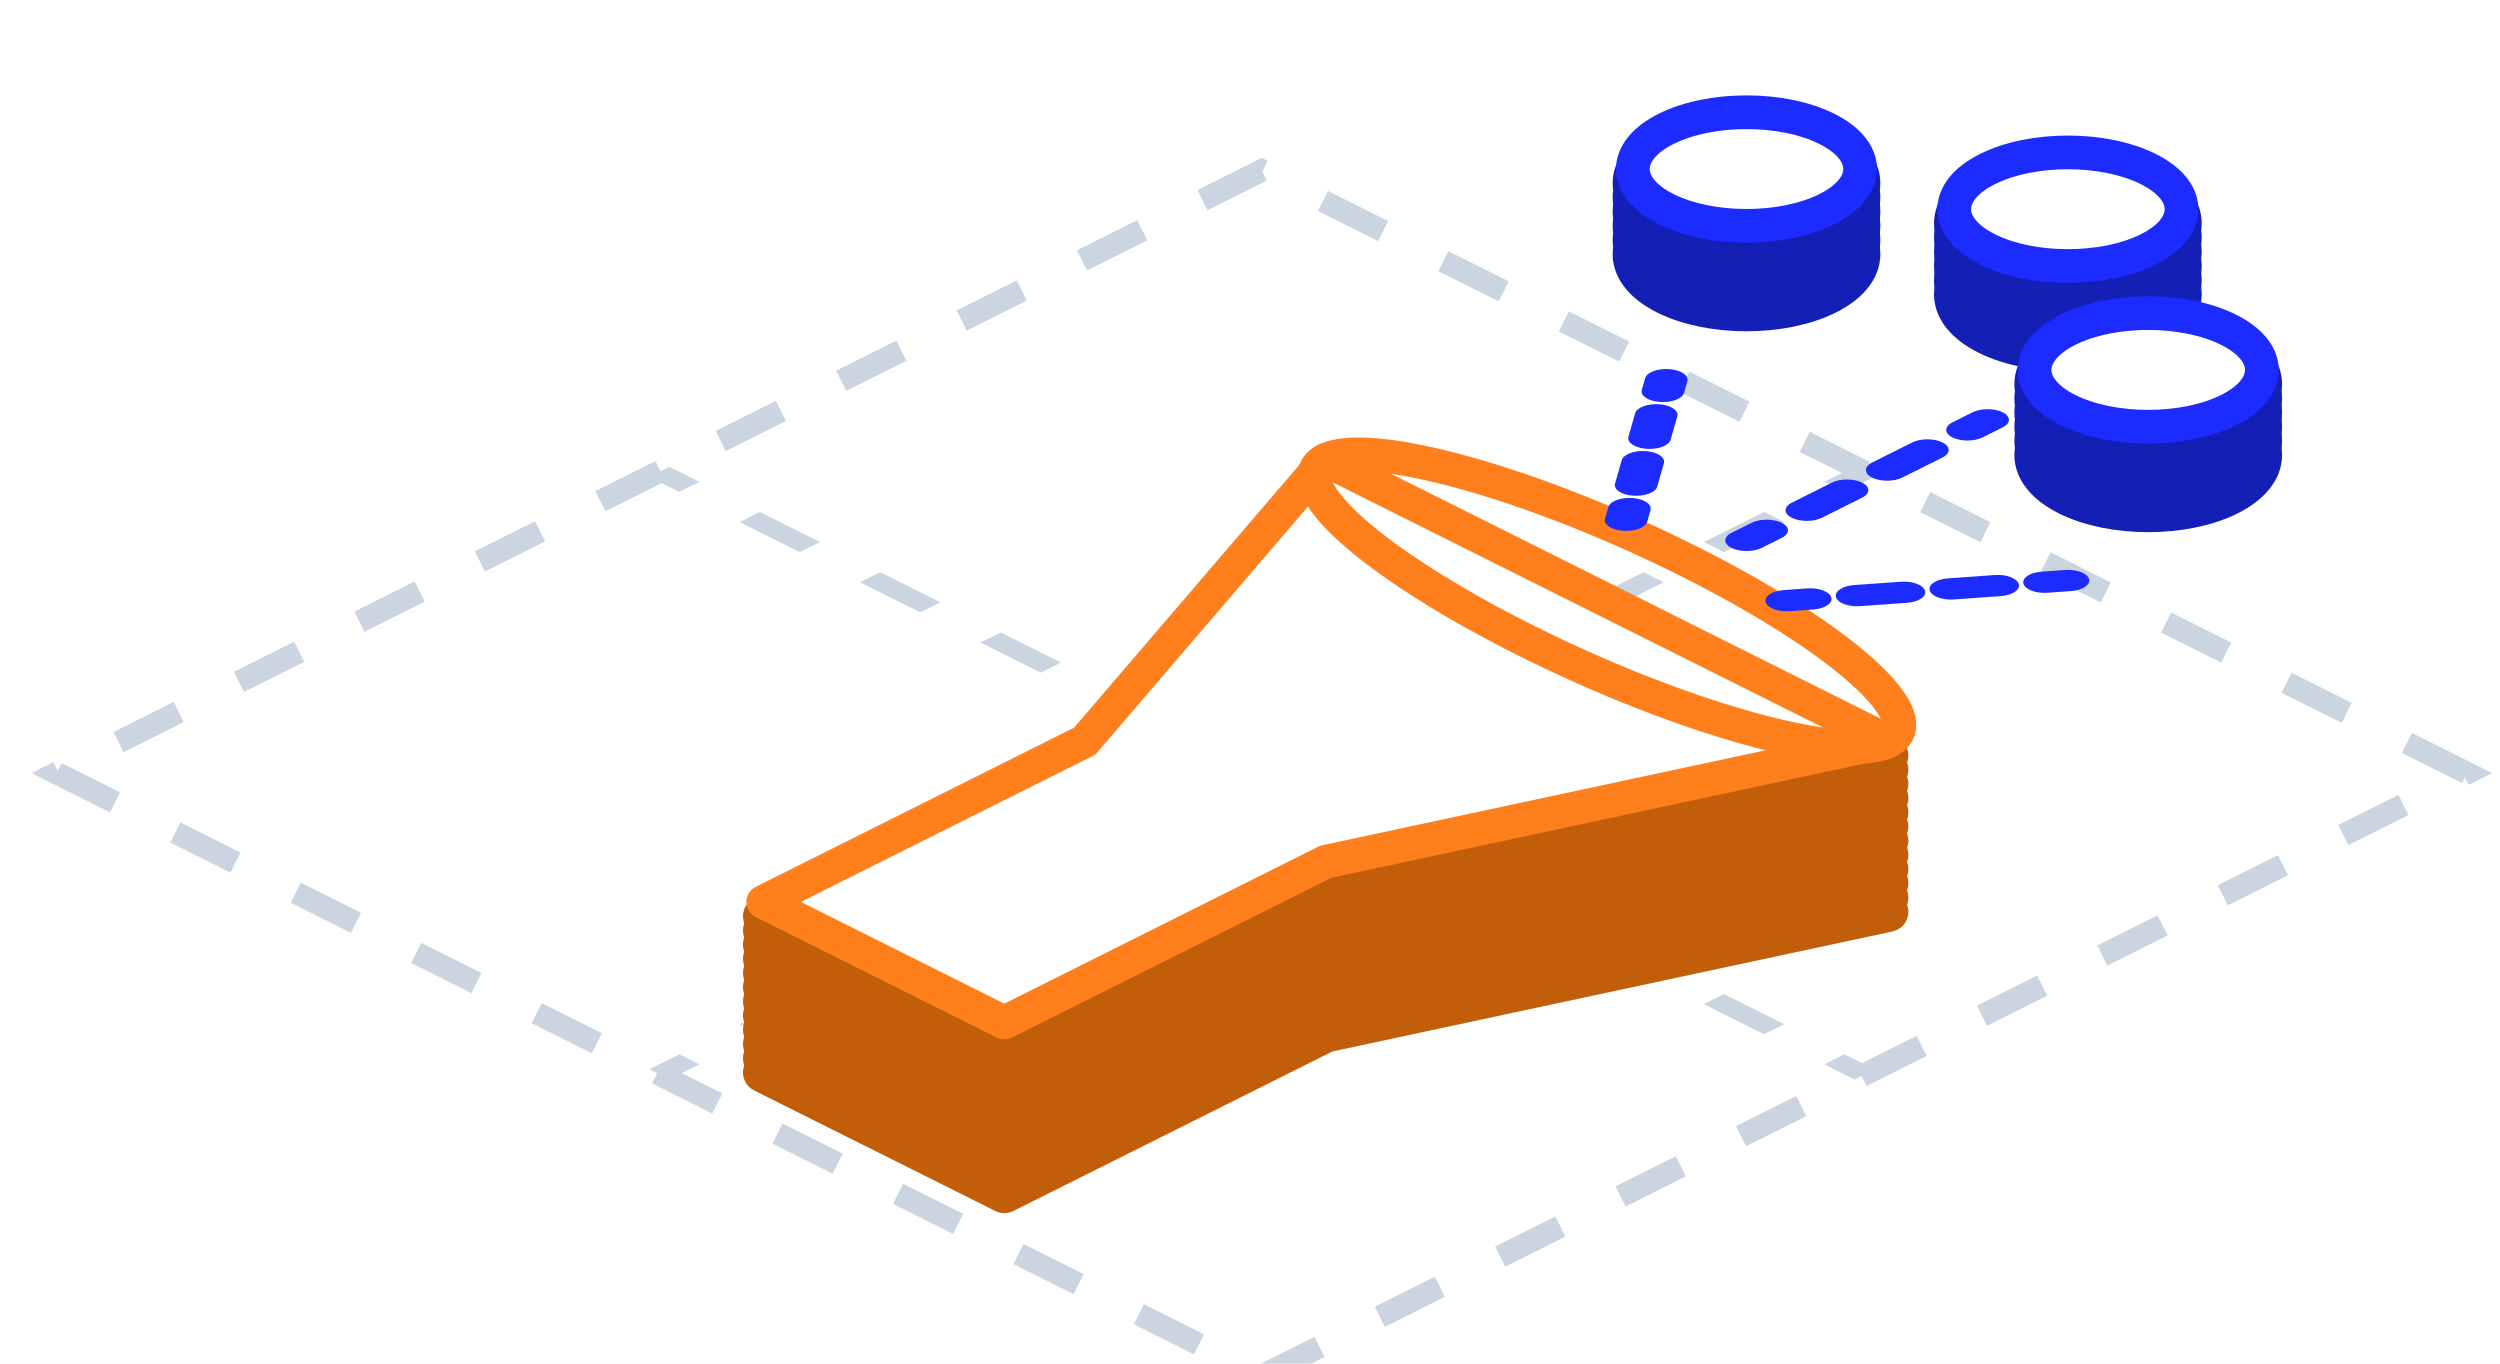
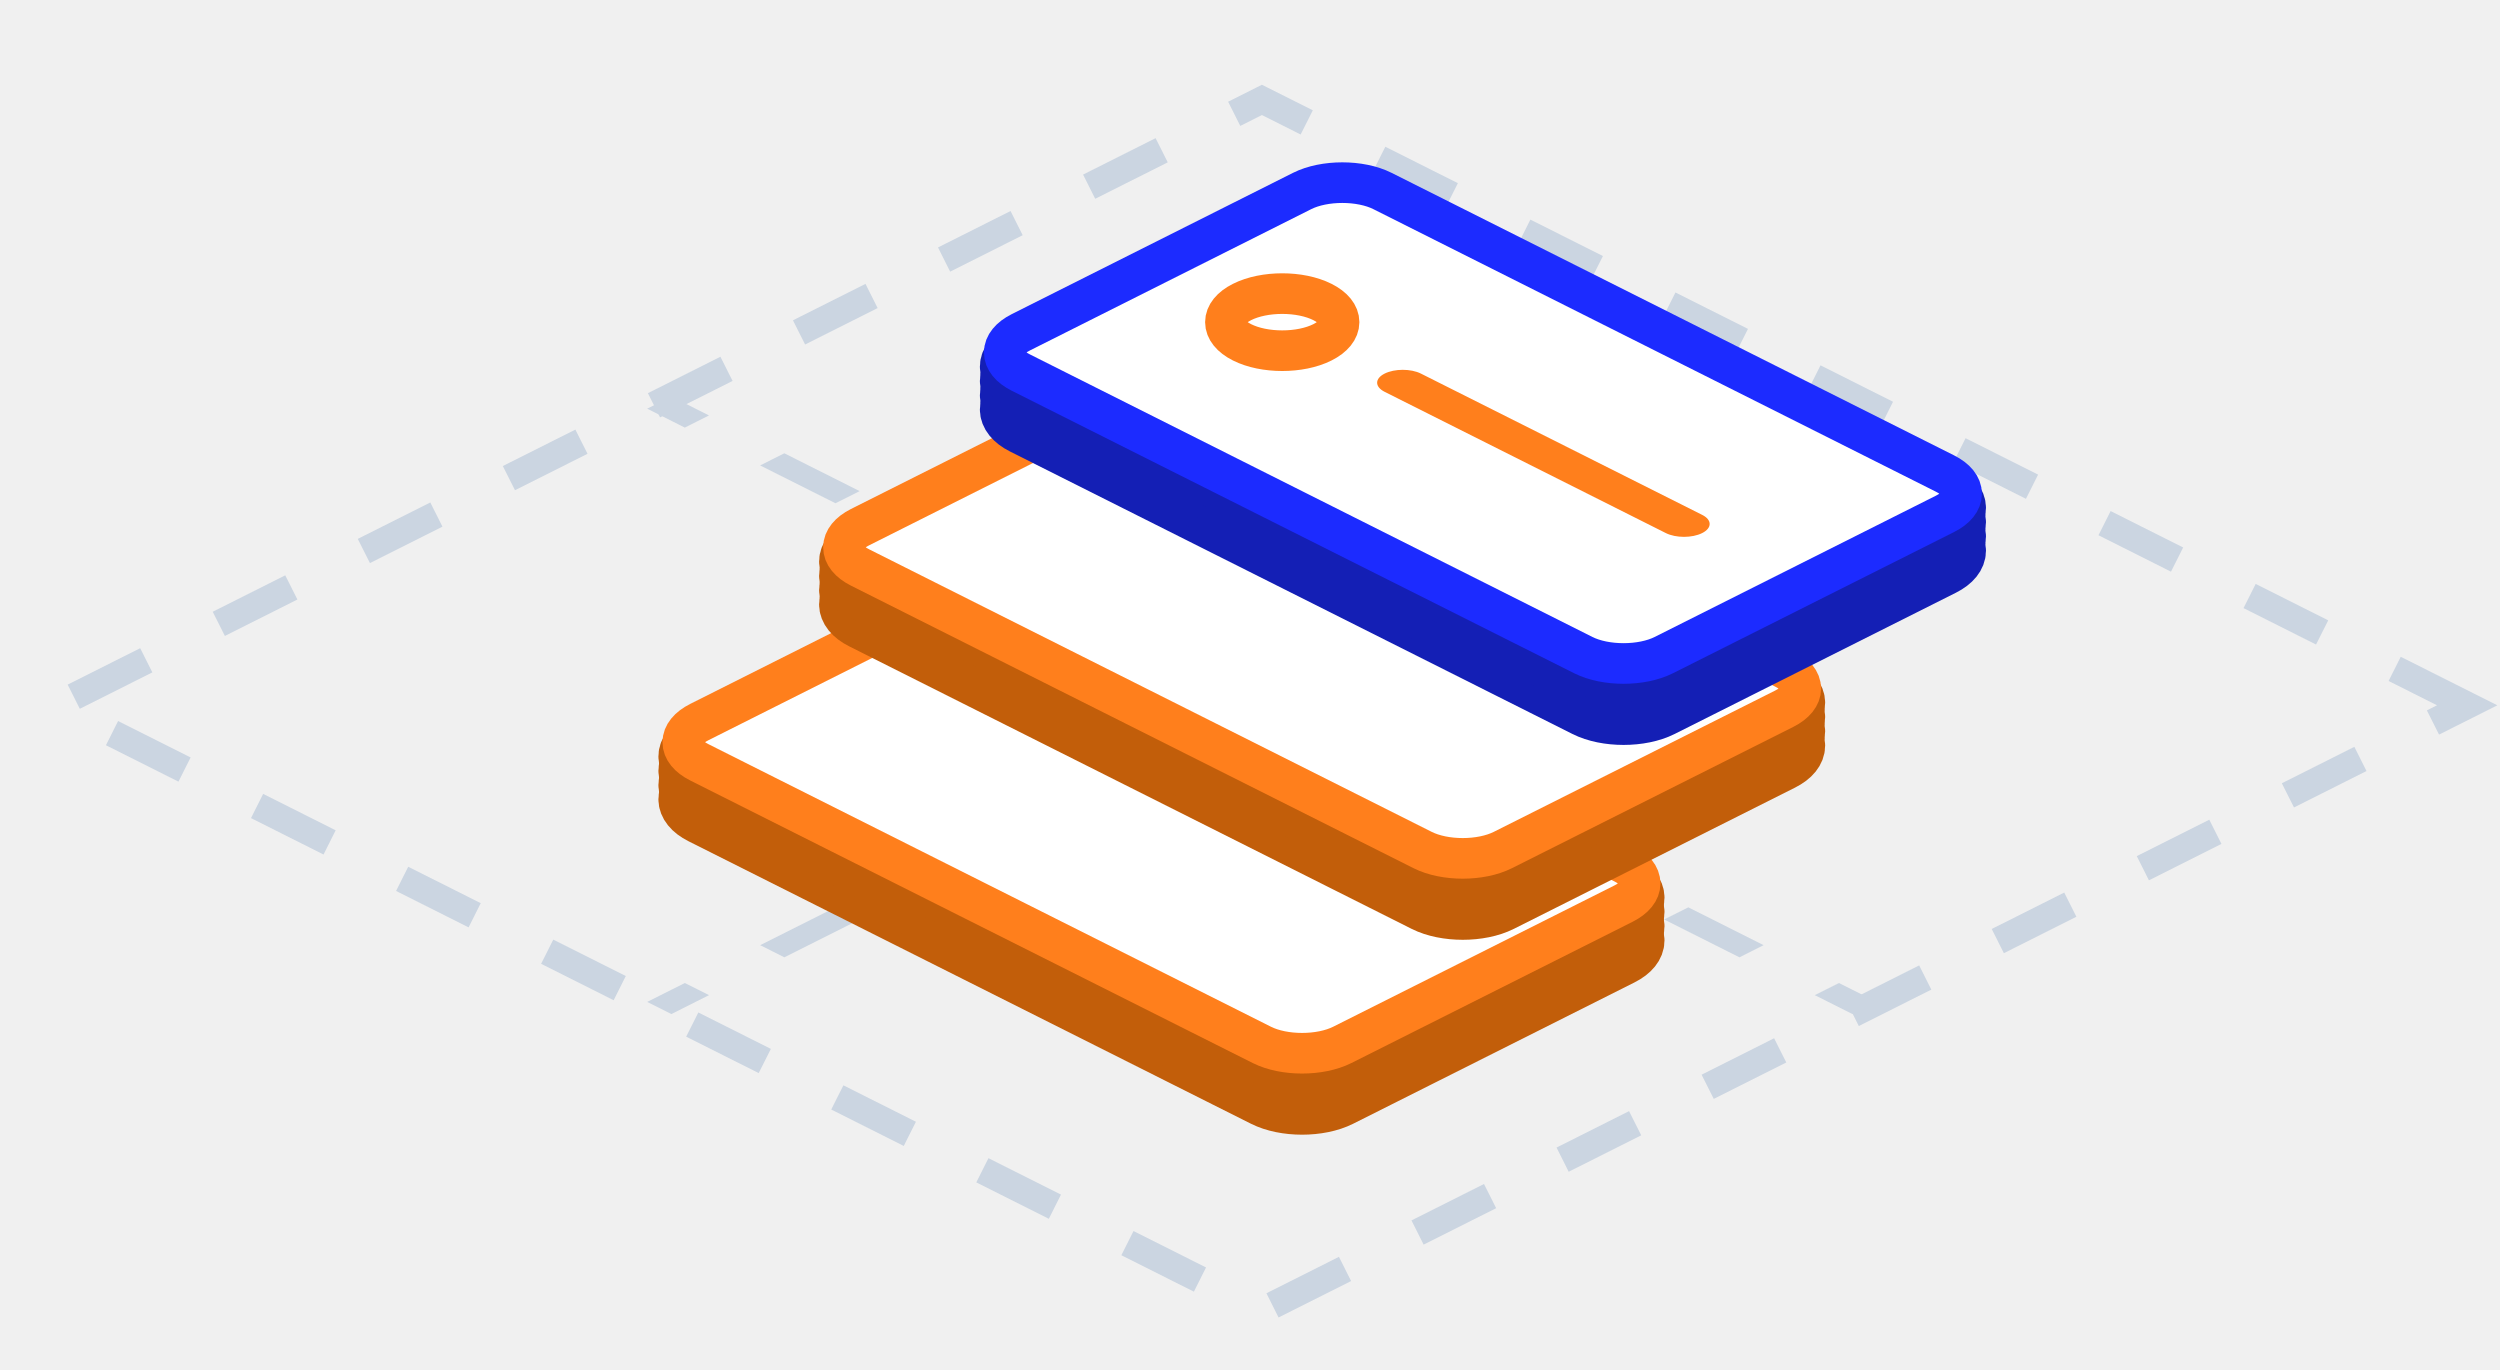
- <svg xmlns="http://www.w3.org/2000/svg" width="88" height="48" viewBox="0 0 88 48" fill="none">
-   <g clip-path="url(#clip0_1308_7858)">
-     <rect width="88" height="48" fill="white" />
-     <path d="M86.844 27.213L44.418 6L1.992 27.213L44.418 48.427L86.844 27.213Z" stroke="#CBD5E1" stroke-width="0.791" stroke-dasharray="2.37 2.37" />
-     <path d="M65.633 16.607L65.279 16.43L64.219 16.96L64.572 17.137L64.926 17.314L65.986 16.784L65.633 16.607ZM62.451 18.198L62.097 18.021L59.976 19.082L60.33 19.258L60.683 19.435L62.804 18.375L62.451 18.198ZM58.208 20.319L57.855 20.142L55.733 21.203L56.087 21.38L56.44 21.556L58.562 20.496L58.208 20.319ZM53.966 22.44L53.612 22.264L51.491 23.324L51.844 23.501L52.198 23.678L54.319 22.617L53.966 22.44ZM49.723 24.562L49.369 24.385L47.248 25.445L47.602 25.622L47.955 25.799L50.077 24.738L49.723 24.562ZM45.48 26.683L45.127 26.506L43.005 27.567L43.359 27.744L43.712 27.92L45.834 26.86L45.48 26.683ZM41.238 28.804L40.884 28.628L38.763 29.688L39.116 29.865L39.47 30.042L41.591 28.981L41.238 28.804ZM36.995 30.926L36.641 30.749L34.52 31.809L34.874 31.986L35.227 32.163L37.349 31.102L36.995 30.926ZM32.752 33.047L32.399 32.87L30.277 33.931L30.631 34.108L30.985 34.284L33.106 33.224L32.752 33.047ZM28.51 35.168L28.156 34.992L26.035 36.052L26.388 36.229L26.742 36.406L28.863 35.345L28.51 35.168ZM24.267 37.29L23.913 37.113L22.853 37.643L23.206 37.82L23.56 37.997L24.621 37.466L24.267 37.29Z" fill="#CBD5E1" />
-     <path d="M23.203 16.607L22.85 16.784L23.91 17.314L24.264 17.137L24.617 16.96L23.557 16.43L23.203 16.607ZM26.385 18.198L26.032 18.375L28.153 19.435L28.506 19.258L28.86 19.082L26.739 18.021L26.385 18.198ZM30.628 20.319L30.274 20.496L32.395 21.556L32.749 21.38L33.103 21.203L30.981 20.142L30.628 20.319ZM34.87 22.44L34.517 22.617L36.638 23.678L36.992 23.501L37.345 23.324L35.224 22.264L34.87 22.44ZM39.113 24.562L38.76 24.738L40.881 25.799L41.234 25.622L41.588 25.445L39.467 24.385L39.113 24.562ZM43.356 26.683L43.002 26.86L45.123 27.92L45.477 27.744L45.831 27.567L43.709 26.506L43.356 26.683ZM47.598 28.804L47.245 28.981L49.366 30.042L49.72 29.865L50.073 29.688L47.952 28.628L47.598 28.804ZM51.841 30.926L51.487 31.102L53.609 32.163L53.962 31.986L54.316 31.809L52.194 30.749L51.841 30.926ZM56.084 33.047L55.73 33.224L57.851 34.284L58.205 34.108L58.559 33.931L56.437 32.87L56.084 33.047ZM60.326 35.168L59.973 35.345L62.094 36.406L62.447 36.229L62.801 36.052L60.68 34.992L60.326 35.168ZM64.569 37.29L64.215 37.466L65.276 37.997L65.629 37.82L65.983 37.643L64.922 37.113L64.569 37.29Z" fill="#CBD5E1" />
-     <path fill-rule="evenodd" clip-rule="evenodd" d="M46.664 22.192L66.463 32.092L46.664 36.334L35.35 41.991L26.865 37.749L38.179 32.092L46.664 22.192Z" fill="white" stroke="#FF7F1C" stroke-width="1.186" stroke-linecap="round" stroke-linejoin="round" />
-     <path fill-rule="evenodd" clip-rule="evenodd" d="M46.664 22.192L66.463 32.092L46.664 36.334L35.35 41.991L26.865 37.749L38.179 32.092L46.664 22.192Z" fill="#C25E0A" stroke="#C25E0A" stroke-width="1.423" stroke-linecap="round" stroke-linejoin="round" />
-     <path fill-rule="evenodd" clip-rule="evenodd" d="M46.664 21.692L66.463 31.592L46.664 35.834L35.35 41.491L26.865 37.249L38.179 31.592L46.664 21.692Z" fill="#C25E0A" stroke="#C25E0A" stroke-width="1.423" stroke-linecap="round" stroke-linejoin="round" />
-     <path fill-rule="evenodd" clip-rule="evenodd" d="M46.664 21.192L66.463 31.092L46.664 35.334L35.35 40.991L26.865 36.749L38.179 31.092L46.664 21.192Z" fill="#C25E0A" stroke="#C25E0A" stroke-width="1.423" stroke-linecap="round" stroke-linejoin="round" />
-     <path fill-rule="evenodd" clip-rule="evenodd" d="M46.664 20.692L66.463 30.592L46.664 34.834L35.35 40.491L26.865 36.249L38.179 30.592L46.664 20.692Z" fill="#C25E0A" stroke="#C25E0A" stroke-width="1.423" stroke-linecap="round" stroke-linejoin="round" />
-     <path fill-rule="evenodd" clip-rule="evenodd" d="M46.664 20.192L66.463 30.092L46.664 34.334L35.35 39.991L26.865 35.749L38.179 30.092L46.664 20.192Z" fill="#C25E0A" stroke="#C25E0A" stroke-width="1.423" stroke-linecap="round" stroke-linejoin="round" />
-     <path fill-rule="evenodd" clip-rule="evenodd" d="M46.664 19.692L66.463 29.592L46.664 33.834L35.35 39.491L26.865 35.249L38.179 29.592L46.664 19.692Z" fill="#C25E0A" stroke="#C25E0A" stroke-width="1.423" stroke-linecap="round" stroke-linejoin="round" />
-     <path fill-rule="evenodd" clip-rule="evenodd" d="M46.664 19.192L66.463 29.092L46.664 33.334L35.35 38.991L26.865 34.749L38.179 29.092L46.664 19.192Z" fill="#C25E0A" stroke="#C25E0A" stroke-width="1.423" stroke-linecap="round" stroke-linejoin="round" />
-     <path fill-rule="evenodd" clip-rule="evenodd" d="M46.664 18.692L66.463 28.592L46.664 32.834L35.35 38.491L26.865 34.249L38.179 28.592L46.664 18.692Z" fill="#C25E0A" stroke="#C25E0A" stroke-width="1.423" stroke-linecap="round" stroke-linejoin="round" />
-     <path fill-rule="evenodd" clip-rule="evenodd" d="M46.664 18.192L66.463 28.092L46.664 32.334L35.35 37.991L26.865 33.749L38.179 28.092L46.664 18.192Z" fill="#C25E0A" stroke="#C25E0A" stroke-width="1.423" stroke-linecap="round" stroke-linejoin="round" />
-     <path fill-rule="evenodd" clip-rule="evenodd" d="M46.664 17.692L66.463 27.592L46.664 31.834L35.35 37.491L26.865 33.249L38.179 27.592L46.664 17.692Z" fill="#C25E0A" stroke="#C25E0A" stroke-width="1.423" stroke-linecap="round" stroke-linejoin="round" />
-     <path fill-rule="evenodd" clip-rule="evenodd" d="M46.664 17.192L66.463 27.092L46.664 31.334L35.35 36.991L26.865 32.749L38.179 27.092L46.664 17.192Z" fill="#C25E0A" stroke="#C25E0A" stroke-width="1.423" stroke-linecap="round" stroke-linejoin="round" />
-     <path fill-rule="evenodd" clip-rule="evenodd" d="M46.664 16.692L66.463 26.592L46.664 30.834L35.35 36.491L26.865 32.249L38.179 26.592L46.664 16.692Z" fill="#C25E0A" stroke="#C25E0A" stroke-width="1.423" stroke-linecap="round" stroke-linejoin="round" />
-     <path fill-rule="evenodd" clip-rule="evenodd" d="M46.664 16.192L66.463 26.092L46.664 30.334L35.35 35.991L26.865 31.749L38.179 26.092L46.664 16.192Z" fill="white" stroke="#FF7F1C" stroke-width="1.186" stroke-linecap="round" stroke-linejoin="round" />
-     <path d="M53.731 22.556C59.198 25.29 64.897 26.873 66.459 26.092C68.021 25.311 64.855 22.462 59.388 19.728C53.92 16.994 48.222 15.412 46.66 16.192C45.098 16.974 48.264 19.823 53.731 22.556Z" stroke="#FF7F1C" stroke-width="1.186" stroke-linecap="round" stroke-linejoin="round" />
-     <path d="M58.648 10.364C60.21 11.145 62.743 11.145 64.305 10.364C65.867 9.583 65.867 8.317 64.305 7.536C62.743 6.755 60.21 6.755 58.648 7.536C57.086 8.317 57.086 9.583 58.648 10.364Z" fill="white" stroke="#1C2BFF" stroke-width="1.186" stroke-linecap="round" stroke-linejoin="round" />
-     <path d="M69.961 11.778C71.523 12.559 74.055 12.559 75.618 11.778C77.18 10.997 77.18 9.731 75.618 8.95C74.055 8.169 71.523 8.169 69.961 8.95C68.398 9.731 68.398 10.997 69.961 11.778Z" fill="white" stroke="#1C2BFF" stroke-width="1.186" stroke-linecap="round" stroke-linejoin="round" />
-     <path d="M72.789 17.435C74.351 18.216 76.883 18.216 78.446 17.435C80.008 16.654 80.008 15.388 78.446 14.607C76.883 13.826 74.351 13.826 72.789 14.607C71.227 15.388 71.227 16.654 72.789 17.435Z" fill="white" stroke="#1C2BFF" stroke-width="1.186" stroke-linecap="round" stroke-linejoin="round" />
-     <path d="M58.648 10.364C60.21 11.145 62.743 11.145 64.305 10.364C65.867 9.583 65.867 8.317 64.305 7.536C62.743 6.755 60.21 6.755 58.648 7.536C57.086 8.317 57.086 9.583 58.648 10.364Z" fill="#141FB5" stroke="#141FB5" stroke-width="1.423" stroke-linecap="round" stroke-linejoin="round" />
-     <path d="M69.961 11.778C71.523 12.559 74.055 12.559 75.618 11.778C77.18 10.997 77.18 9.731 75.618 8.95C74.055 8.169 71.523 8.169 69.961 8.95C68.398 9.731 68.398 10.997 69.961 11.778Z" fill="#141FB5" stroke="#141FB5" stroke-width="1.423" stroke-linecap="round" stroke-linejoin="round" />
-     <path d="M72.789 17.435C74.351 18.216 76.883 18.216 78.446 17.435C80.008 16.654 80.008 15.388 78.446 14.607C76.883 13.826 74.351 13.826 72.789 14.607C71.227 15.388 71.227 16.654 72.789 17.435Z" fill="#141FB5" stroke="#141FB5" stroke-width="1.423" stroke-linecap="round" stroke-linejoin="round" />
-     <path d="M58.648 9.864C60.21 10.645 62.743 10.645 64.305 9.864C65.867 9.083 65.867 7.817 64.305 7.036C62.743 6.255 60.21 6.255 58.648 7.036C57.086 7.817 57.086 9.083 58.648 9.864Z" fill="#141FB5" stroke="#141FB5" stroke-width="1.423" stroke-linecap="round" stroke-linejoin="round" />
-     <path d="M69.961 11.278C71.523 12.059 74.055 12.059 75.618 11.278C77.18 10.497 77.18 9.231 75.618 8.45C74.055 7.669 71.523 7.669 69.961 8.45C68.398 9.231 68.398 10.497 69.961 11.278Z" fill="#141FB5" stroke="#141FB5" stroke-width="1.423" stroke-linecap="round" stroke-linejoin="round" />
-     <path d="M72.789 16.935C74.351 17.716 76.883 17.716 78.446 16.935C80.008 16.154 80.008 14.888 78.446 14.107C76.883 13.326 74.351 13.326 72.789 14.107C71.227 14.888 71.227 16.154 72.789 16.935Z" fill="#141FB5" stroke="#141FB5" stroke-width="1.423" stroke-linecap="round" stroke-linejoin="round" />
-     <path d="M58.648 9.364C60.21 10.145 62.743 10.145 64.305 9.364C65.867 8.583 65.867 7.317 64.305 6.536C62.743 5.755 60.21 5.755 58.648 6.536C57.086 7.317 57.086 8.583 58.648 9.364Z" fill="#141FB5" stroke="#141FB5" stroke-width="1.423" stroke-linecap="round" stroke-linejoin="round" />
-     <path d="M69.961 10.778C71.523 11.559 74.055 11.559 75.618 10.778C77.18 9.997 77.18 8.731 75.618 7.95C74.055 7.169 71.523 7.169 69.961 7.95C68.398 8.731 68.398 9.997 69.961 10.778Z" fill="#141FB5" stroke="#141FB5" stroke-width="1.423" stroke-linecap="round" stroke-linejoin="round" />
-     <path d="M72.789 16.435C74.351 17.216 76.883 17.216 78.446 16.435C80.008 15.654 80.008 14.388 78.446 13.607C76.883 12.826 74.351 12.826 72.789 13.607C71.227 14.388 71.227 15.654 72.789 16.435Z" fill="#141FB5" stroke="#141FB5" stroke-width="1.423" stroke-linecap="round" stroke-linejoin="round" />
-     <path d="M58.648 8.864C60.21 9.645 62.743 9.645 64.305 8.864C65.867 8.083 65.867 6.817 64.305 6.036C62.743 5.255 60.21 5.255 58.648 6.036C57.086 6.817 57.086 8.083 58.648 8.864Z" fill="#141FB5" stroke="#141FB5" stroke-width="1.423" stroke-linecap="round" stroke-linejoin="round" />
-     <path d="M69.961 10.278C71.523 11.059 74.055 11.059 75.618 10.278C77.18 9.497 77.18 8.231 75.618 7.45C74.055 6.669 71.523 6.669 69.961 7.45C68.398 8.231 68.398 9.497 69.961 10.278Z" fill="#141FB5" stroke="#141FB5" stroke-width="1.423" stroke-linecap="round" stroke-linejoin="round" />
-     <path d="M72.789 15.935C74.351 16.716 76.883 16.716 78.446 15.935C80.008 15.154 80.008 13.888 78.446 13.107C76.883 12.326 74.351 12.326 72.789 13.107C71.227 13.888 71.227 15.154 72.789 15.935Z" fill="#141FB5" stroke="#141FB5" stroke-width="1.423" stroke-linecap="round" stroke-linejoin="round" />
-     <path d="M58.648 8.364C60.21 9.145 62.743 9.145 64.305 8.364C65.867 7.583 65.867 6.317 64.305 5.536C62.743 4.755 60.21 4.755 58.648 5.536C57.086 6.317 57.086 7.583 58.648 8.364Z" fill="#141FB5" stroke="#141FB5" stroke-width="1.423" stroke-linecap="round" stroke-linejoin="round" />
-     <path d="M69.961 9.778C71.523 10.559 74.055 10.559 75.618 9.778C77.18 8.997 77.18 7.731 75.618 6.95C74.055 6.169 71.523 6.169 69.961 6.95C68.398 7.731 68.398 8.997 69.961 9.778Z" fill="#141FB5" stroke="#141FB5" stroke-width="1.423" stroke-linecap="round" stroke-linejoin="round" />
-     <path d="M72.789 15.435C74.351 16.216 76.883 16.216 78.446 15.435C80.008 14.654 80.008 13.388 78.446 12.607C76.883 11.826 74.351 11.826 72.789 12.607C71.227 13.388 71.227 14.654 72.789 15.435Z" fill="#141FB5" stroke="#141FB5" stroke-width="1.423" stroke-linecap="round" stroke-linejoin="round" />
-     <path d="M58.648 7.864C60.21 8.645 62.743 8.645 64.305 7.864C65.867 7.083 65.867 5.817 64.305 5.036C62.743 4.255 60.21 4.255 58.648 5.036C57.086 5.817 57.086 7.083 58.648 7.864Z" fill="#141FB5" stroke="#141FB5" stroke-width="1.423" stroke-linecap="round" stroke-linejoin="round" />
-     <path d="M69.961 9.278C71.523 10.059 74.055 10.059 75.618 9.278C77.18 8.497 77.18 7.231 75.618 6.45C74.055 5.669 71.523 5.669 69.961 6.45C68.398 7.231 68.398 8.497 69.961 9.278Z" fill="#141FB5" stroke="#141FB5" stroke-width="1.423" stroke-linecap="round" stroke-linejoin="round" />
-     <path d="M72.789 14.935C74.351 15.716 76.883 15.716 78.446 14.935C80.008 14.154 80.008 12.888 78.446 12.107C76.883 11.326 74.351 11.326 72.789 12.107C71.227 12.888 71.227 14.154 72.789 14.935Z" fill="#141FB5" stroke="#141FB5" stroke-width="1.423" stroke-linecap="round" stroke-linejoin="round" />
-     <path d="M58.648 7.364C60.21 8.145 62.743 8.145 64.305 7.364C65.867 6.583 65.867 5.317 64.305 4.536C62.743 3.755 60.21 3.755 58.648 4.536C57.086 5.317 57.086 6.583 58.648 7.364Z" fill="white" stroke="#1C2BFF" stroke-width="1.186" stroke-linecap="round" stroke-linejoin="round" />
-     <path d="M69.961 8.778C71.523 9.559 74.055 9.559 75.618 8.778C77.18 7.997 77.18 6.731 75.618 5.95C74.055 5.169 71.523 5.169 69.961 5.95C68.398 6.731 68.398 7.997 69.961 8.778Z" fill="white" stroke="#1C2BFF" stroke-width="1.186" stroke-linecap="round" stroke-linejoin="round" />
-     <path d="M72.789 14.435C74.351 15.216 76.883 15.216 78.446 14.435C80.008 13.654 80.008 12.388 78.446 11.607C76.883 10.826 74.351 10.826 72.789 11.607C71.227 12.388 71.227 13.654 72.789 14.435Z" fill="white" stroke="#1C2BFF" stroke-width="1.186" stroke-linecap="round" stroke-linejoin="round" />
-     <path d="M59.395 13.417C59.453 13.212 59.169 13.022 58.758 12.993C58.348 12.964 57.968 13.106 57.91 13.311L58.652 13.364L59.395 13.417ZM56.496 18.261C56.437 18.466 56.722 18.656 57.132 18.685C57.542 18.715 57.922 18.572 57.981 18.367L57.238 18.314L56.496 18.261ZM57.792 13.724C57.733 13.929 58.018 14.119 58.428 14.148C58.839 14.177 59.218 14.035 59.277 13.83L58.535 13.777L57.792 13.724ZM59.041 14.655C59.1 14.45 58.815 14.26 58.405 14.23C57.995 14.201 57.615 14.344 57.556 14.549L58.299 14.602L59.041 14.655ZM57.321 15.374C57.262 15.579 57.547 15.769 57.957 15.798C58.367 15.827 58.747 15.685 58.806 15.48L58.063 15.427L57.321 15.374ZM58.57 16.305C58.628 16.1 58.343 15.91 57.934 15.88C57.523 15.851 57.144 15.994 57.085 16.199L57.827 16.252L58.57 16.305ZM56.849 17.023C56.791 17.229 57.076 17.419 57.486 17.448C57.896 17.477 58.276 17.335 58.334 17.13L57.592 17.077L56.849 17.023ZM58.098 17.955C58.157 17.75 57.872 17.56 57.462 17.53C57.052 17.501 56.672 17.643 56.614 17.849L57.356 17.901L58.098 17.955ZM58.652 13.364L57.91 13.311L57.792 13.724L58.535 13.777L59.277 13.83L59.395 13.417L58.652 13.364ZM58.299 14.602L57.556 14.549L57.321 15.374L58.063 15.427L58.806 15.48L59.041 14.655L58.299 14.602ZM57.827 16.252L57.085 16.199L56.849 17.023L57.592 17.077L58.334 17.13L58.57 16.305L57.827 16.252ZM57.356 17.901L56.614 17.849L56.496 18.261L57.238 18.314L57.981 18.367L58.098 17.955L57.356 17.901Z" fill="#1C2BFF" />
-     <path d="M70.495 15.043C70.788 14.897 70.788 14.66 70.495 14.513C70.202 14.367 69.727 14.367 69.434 14.513L69.965 14.778L70.495 15.043ZM60.949 18.756C60.656 18.902 60.656 19.14 60.949 19.286C61.242 19.433 61.717 19.433 62.01 19.286L61.48 19.021L60.949 18.756ZM68.727 14.867C68.434 15.013 68.434 15.251 68.727 15.397C69.02 15.543 69.495 15.543 69.788 15.397L69.258 15.132L68.727 14.867ZM68.374 16.104C68.667 15.958 68.667 15.72 68.374 15.574C68.081 15.427 67.606 15.427 67.313 15.574L67.844 15.839L68.374 16.104ZM65.899 16.281C65.606 16.427 65.606 16.665 65.899 16.811C66.192 16.958 66.667 16.958 66.96 16.811L66.429 16.546L65.899 16.281ZM65.545 17.518C65.838 17.372 65.838 17.134 65.545 16.988C65.252 16.842 64.778 16.842 64.485 16.988L65.015 17.253L65.545 17.518ZM63.071 17.695C62.778 17.842 62.778 18.079 63.071 18.226C63.363 18.372 63.838 18.372 64.131 18.226L63.601 17.96L63.071 17.695ZM62.717 18.933C63.01 18.786 63.01 18.549 62.717 18.402C62.424 18.256 61.949 18.256 61.656 18.402L62.187 18.667L62.717 18.933ZM69.965 14.778L69.434 14.513L68.727 14.867L69.258 15.132L69.788 15.397L70.495 15.043L69.965 14.778ZM67.844 15.839L67.313 15.574L65.899 16.281L66.429 16.546L66.96 16.811L68.374 16.104L67.844 15.839ZM65.015 17.253L64.485 16.988L63.071 17.695L63.601 17.96L64.131 18.226L65.545 17.518L65.015 17.253ZM62.187 18.667L61.656 18.402L60.949 18.756L61.48 19.021L62.01 19.286L62.717 18.933L62.187 18.667Z" fill="#1C2BFF" />
-     <path d="M72.9 20.806C73.309 20.777 73.594 20.587 73.536 20.382C73.477 20.177 73.097 20.035 72.687 20.064L72.793 20.435L72.9 20.806ZM62.788 20.771C62.378 20.8 62.093 20.99 62.151 21.195C62.21 21.401 62.59 21.543 63 21.514L62.894 21.142L62.788 20.771ZM63.825 21.455C64.235 21.425 64.52 21.235 64.461 21.03C64.403 20.825 64.023 20.683 63.613 20.712L63.719 21.084L63.825 21.455ZM65.263 20.594C64.853 20.624 64.568 20.814 64.626 21.019C64.685 21.224 65.065 21.366 65.475 21.337L65.369 20.966L65.263 20.594ZM67.125 21.219C67.535 21.19 67.82 21 67.761 20.795C67.703 20.59 67.323 20.447 66.913 20.477L67.019 20.848L67.125 21.219ZM68.563 20.359C68.153 20.388 67.868 20.578 67.926 20.783C67.985 20.988 68.365 21.13 68.775 21.101L68.669 20.73L68.563 20.359ZM70.425 20.983C70.835 20.954 71.12 20.764 71.061 20.559C71.002 20.354 70.623 20.212 70.213 20.241L70.319 20.612L70.425 20.983ZM71.862 20.123C71.452 20.152 71.167 20.342 71.226 20.547C71.285 20.752 71.665 20.895 72.075 20.865L71.969 20.494L71.862 20.123ZM62.894 21.142L63 21.514L63.825 21.455L63.719 21.084L63.613 20.712L62.788 20.771L62.894 21.142ZM65.369 20.966L65.475 21.337L67.125 21.219L67.019 20.848L66.913 20.477L65.263 20.594L65.369 20.966ZM68.669 20.73L68.775 21.101L70.425 20.983L70.319 20.612L70.213 20.241L68.563 20.359L68.669 20.73ZM71.969 20.494L72.075 20.865L72.9 20.806L72.793 20.435L72.687 20.064L71.862 20.123L71.969 20.494Z" fill="#1C2BFF" />
-   </g>
-   <defs>
-     <clipPath id="clip0_1308_7858">
-       <rect width="88" height="48" fill="white" />
-     </clipPath>
-   </defs>
+ <svg xmlns="http://www.w3.org/2000/svg" width="73" height="40" viewBox="0 0 73 40" fill="none">
+   <path d="M72.042 20.595L36.848 2.917L1.653 20.595L36.848 38.272L72.042 20.595Z" stroke="#CBD5E1" stroke-width="0.791" stroke-dasharray="2.37 2.37" />
+   <path d="M54.445 11.756L54.092 11.578L52.992 12.131L53.346 12.308L53.699 12.486L54.798 11.933L54.445 11.756ZM51.146 13.413L50.793 13.236L48.593 14.341L48.946 14.518L49.299 14.695L51.499 13.591L51.146 13.413ZM46.746 15.623L46.393 15.445L44.194 16.55L44.547 16.728L44.9 16.905L47.1 15.8L46.746 15.623ZM42.347 17.833L41.994 17.655L39.794 18.76L40.148 18.937L40.501 19.115L42.7 18.01L42.347 17.833ZM37.948 20.042L37.595 19.865L35.395 20.97L35.748 21.147L36.101 21.325L38.301 20.22L37.948 20.042ZM33.548 22.252L33.195 22.075L30.996 23.179L31.349 23.357L31.702 23.534L33.902 22.429L33.548 22.252ZM29.149 24.462L28.796 24.284L26.596 25.389L26.95 25.567L27.303 25.744L29.502 24.639L29.149 24.462ZM24.75 26.671L24.397 26.494L22.197 27.599L22.55 27.776L22.903 27.954L25.103 26.849L24.75 26.671ZM20.351 28.881L19.997 28.704L18.897 29.256L19.251 29.433L19.604 29.611L20.704 29.058L20.351 28.881Z" fill="#CBD5E1" />
+   <path d="M19.25 11.756L18.897 11.933L19.997 12.486L20.35 12.308L20.703 12.131L19.603 11.578L19.25 11.756ZM22.549 13.413L22.196 13.591L24.396 14.695L24.749 14.518L25.102 14.341L22.903 13.236L22.549 13.413ZM26.949 15.623L26.596 15.8L28.795 16.905L29.148 16.728L29.502 16.55L27.302 15.445L26.949 15.623ZM31.348 17.833L30.995 18.01L33.195 19.115L33.548 18.937L33.901 18.76L31.701 17.655L31.348 17.833ZM35.748 20.042L35.394 20.22L37.594 21.325L37.947 21.147L38.3 20.97L36.101 19.865L35.748 20.042ZM40.147 22.252L39.794 22.429L41.993 23.534L42.346 23.357L42.7 23.179L40.5 22.075L40.147 22.252ZM44.546 24.462L44.193 24.639L46.393 25.744L46.746 25.567L47.099 25.389L44.899 24.284L44.546 24.462ZM48.946 26.671L48.592 26.849L50.792 27.954L51.145 27.776L51.498 27.599L49.299 26.494L48.946 26.671ZM53.345 28.881L52.992 29.058L54.091 29.611L54.445 29.433L54.798 29.256L53.698 28.704L53.345 28.881Z" fill="#CBD5E1" />
+   <path d="M47.406 26.874L30.982 18.624C30.334 18.299 29.283 18.299 28.635 18.624L20.423 22.749C19.775 23.075 19.775 23.602 20.423 23.928L36.847 32.177C37.495 32.503 38.546 32.503 39.194 32.177L47.406 28.052C48.054 27.727 48.054 27.199 47.406 26.874Z" fill="white" stroke="#FF7F1C" stroke-width="1.186" stroke-linecap="round" stroke-linejoin="round" />
+   <path d="M47.406 26.874L30.982 18.624C30.334 18.299 29.283 18.299 28.635 18.624L20.423 22.749C19.775 23.075 19.775 23.602 20.423 23.928L36.847 32.177C37.495 32.503 38.546 32.503 39.194 32.177L47.406 28.052C48.054 27.727 48.054 27.199 47.406 26.874Z" fill="#C25E0A" stroke="#C25E0A" stroke-width="1.423" stroke-linecap="round" stroke-linejoin="round" />
+   <path d="M47.406 26.457L30.982 18.208C30.334 17.883 29.283 17.883 28.635 18.208L20.423 22.333C19.775 22.658 19.775 23.186 20.423 23.511L36.847 31.761C37.495 32.086 38.546 32.086 39.194 31.761L47.406 27.636C48.054 27.311 48.054 26.783 47.406 26.457Z" fill="#C25E0A" stroke="#C25E0A" stroke-width="1.423" stroke-linecap="round" stroke-linejoin="round" />
+   <path d="M47.406 26.041L30.982 17.791C30.334 17.466 29.283 17.466 28.635 17.791L20.423 21.916C19.775 22.242 19.775 22.769 20.423 23.095L36.847 31.344C37.495 31.67 38.546 31.67 39.194 31.344L47.406 27.22C48.054 26.894 48.054 26.366 47.406 26.041Z" fill="#C25E0A" stroke="#C25E0A" stroke-width="1.423" stroke-linecap="round" stroke-linejoin="round" />
+   <path d="M47.406 25.624L30.982 17.374C30.334 17.049 29.283 17.049 28.635 17.374L20.423 21.499C19.775 21.825 19.775 22.352 20.423 22.678L36.847 30.927C37.495 31.253 38.546 31.253 39.194 30.927L47.406 26.802C48.054 26.477 48.054 25.949 47.406 25.624Z" fill="#C25E0A" stroke="#C25E0A" stroke-width="1.423" stroke-linecap="round" stroke-linejoin="round" />
+   <path d="M47.406 25.207L30.982 16.958C30.334 16.633 29.283 16.633 28.635 16.958L20.423 21.083C19.775 21.408 19.775 21.936 20.423 22.261L36.847 30.511C37.495 30.836 38.546 30.836 39.194 30.511L47.406 26.386C48.054 26.061 48.054 25.533 47.406 25.207Z" fill="white" stroke="#FF7F1C" stroke-width="1.186" stroke-linecap="round" stroke-linejoin="round" />
+   <path d="M52.097 21.184L35.673 12.934C35.025 12.608 33.975 12.608 33.327 12.934L25.115 17.059C24.467 17.384 24.467 17.912 25.115 18.237L41.539 26.487C42.187 26.812 43.237 26.812 43.885 26.487L52.097 22.362C52.745 22.037 52.745 21.509 52.097 21.184Z" fill="white" stroke="#FF7F1C" stroke-width="1.186" stroke-linecap="round" stroke-linejoin="round" />
+   <path d="M52.097 21.184L35.673 12.934C35.025 12.608 33.975 12.608 33.327 12.934L25.115 17.059C24.467 17.384 24.467 17.912 25.115 18.237L41.539 26.487C42.187 26.812 43.237 26.812 43.885 26.487L52.097 22.362C52.745 22.037 52.745 21.509 52.097 21.184Z" fill="#C25E0A" stroke="#C25E0A" stroke-width="1.423" stroke-linecap="round" stroke-linejoin="round" />
+   <path d="M52.097 20.767L35.673 12.518C35.025 12.192 33.975 12.192 33.327 12.518L25.115 16.642C24.467 16.968 24.467 17.495 25.115 17.821L41.539 26.07C42.187 26.396 43.237 26.396 43.885 26.07L52.097 21.946C52.745 21.62 52.745 21.093 52.097 20.767Z" fill="#C25E0A" stroke="#C25E0A" stroke-width="1.423" stroke-linecap="round" stroke-linejoin="round" />
+   <path d="M52.097 20.351L35.673 12.101C35.025 11.775 33.975 11.775 33.327 12.101L25.115 16.226C24.467 16.551 24.467 17.079 25.115 17.404L41.539 25.654C42.187 25.979 43.237 25.979 43.885 25.654L52.097 21.529C52.745 21.204 52.745 20.676 52.097 20.351Z" fill="#C25E0A" stroke="#C25E0A" stroke-width="1.423" stroke-linecap="round" stroke-linejoin="round" />
+   <path d="M52.097 19.934L35.673 11.684C35.025 11.358 33.975 11.358 33.327 11.684L25.115 15.809C24.467 16.134 24.467 16.662 25.115 16.987L41.539 25.237C42.187 25.562 43.237 25.562 43.885 25.237L52.097 21.112C52.745 20.787 52.745 20.259 52.097 19.934Z" fill="#C25E0A" stroke="#C25E0A" stroke-width="1.423" stroke-linecap="round" stroke-linejoin="round" />
+   <path d="M52.097 19.517L35.673 11.268C35.025 10.942 33.975 10.942 33.327 11.268L25.115 15.392C24.467 15.718 24.467 16.245 25.115 16.571L41.539 24.82C42.187 25.146 43.237 25.146 43.885 24.82L52.097 20.696C52.745 20.37 52.745 19.843 52.097 19.517Z" fill="white" stroke="#FF7F1C" stroke-width="1.186" stroke-linecap="round" stroke-linejoin="round" />
+   <path d="M56.793 15.493L40.368 7.244C39.721 6.918 38.67 6.918 38.022 7.244L29.81 11.368C29.162 11.694 29.162 12.221 29.81 12.547L46.234 20.796C46.882 21.122 47.933 21.122 48.581 20.796L56.793 16.672C57.441 16.346 57.441 15.819 56.793 15.493Z" fill="white" stroke="#1C2BFF" stroke-width="1.186" stroke-linecap="round" stroke-linejoin="round" />
+   <path d="M56.793 15.493L40.368 7.244C39.721 6.918 38.67 6.918 38.022 7.244L29.81 11.368C29.162 11.694 29.162 12.221 29.81 12.547L46.234 20.796C46.882 21.122 47.933 21.122 48.581 20.796L56.793 16.672C57.441 16.346 57.441 15.819 56.793 15.493Z" fill="#141FB5" stroke="#141FB5" stroke-width="1.423" stroke-linecap="round" stroke-linejoin="round" />
+   <path d="M56.793 15.077L40.368 6.827C39.721 6.502 38.67 6.502 38.022 6.827L29.81 10.952C29.162 11.277 29.162 11.805 29.81 12.13L46.234 20.38C46.882 20.705 47.933 20.705 48.581 20.38L56.793 16.255C57.441 15.93 57.441 15.402 56.793 15.077Z" fill="#141FB5" stroke="#141FB5" stroke-width="1.423" stroke-linecap="round" stroke-linejoin="round" />
+   <path d="M56.793 14.66L40.368 6.411C39.721 6.085 38.67 6.085 38.022 6.411L29.81 10.535C29.162 10.861 29.162 11.388 29.81 11.714L46.234 19.963C46.882 20.289 47.933 20.289 48.581 19.963L56.793 15.839C57.441 15.513 57.441 14.986 56.793 14.66Z" fill="#141FB5" stroke="#141FB5" stroke-width="1.423" stroke-linecap="round" stroke-linejoin="round" />
+   <path d="M56.793 14.243L40.368 5.994C39.721 5.668 38.67 5.668 38.022 5.994L29.81 10.118C29.162 10.444 29.162 10.971 29.81 11.297L46.234 19.546C46.882 19.872 47.933 19.872 48.581 19.546L56.793 15.422C57.441 15.096 57.441 14.569 56.793 14.243Z" fill="#141FB5" stroke="#141FB5" stroke-width="1.423" stroke-linecap="round" stroke-linejoin="round" />
+   <path d="M56.793 13.827L40.368 5.577C39.721 5.252 38.67 5.252 38.022 5.577L29.81 9.702C29.162 10.027 29.162 10.555 29.81 10.88L46.234 19.13C46.882 19.455 47.933 19.455 48.581 19.13L56.793 15.005C57.441 14.68 57.441 14.152 56.793 13.827Z" fill="white" stroke="#1C2BFF" stroke-width="1.186" stroke-linecap="round" stroke-linejoin="round" />
+   <path d="M36.268 9.996C36.916 10.322 37.967 10.322 38.615 9.996C39.263 9.671 39.263 9.143 38.615 8.818C37.967 8.492 36.916 8.492 36.268 8.818C35.62 9.143 35.62 9.671 36.268 9.996Z" stroke="#FF7F1C" stroke-width="1.186" stroke-linecap="round" stroke-linejoin="round" />
+   <path d="M41.491 10.909C41.198 10.762 40.724 10.762 40.431 10.909C40.139 11.056 40.139 11.294 40.431 11.441L40.961 11.175L41.491 10.909ZM48.643 15.566C48.936 15.713 49.41 15.713 49.703 15.566C49.995 15.419 49.995 15.18 49.703 15.034L49.173 15.3L48.643 15.566ZM40.961 11.175L40.431 11.441L48.643 15.566L49.173 15.3L49.703 15.034L41.491 10.909L40.961 11.175Z" fill="#FF7F1C" />
</svg>
